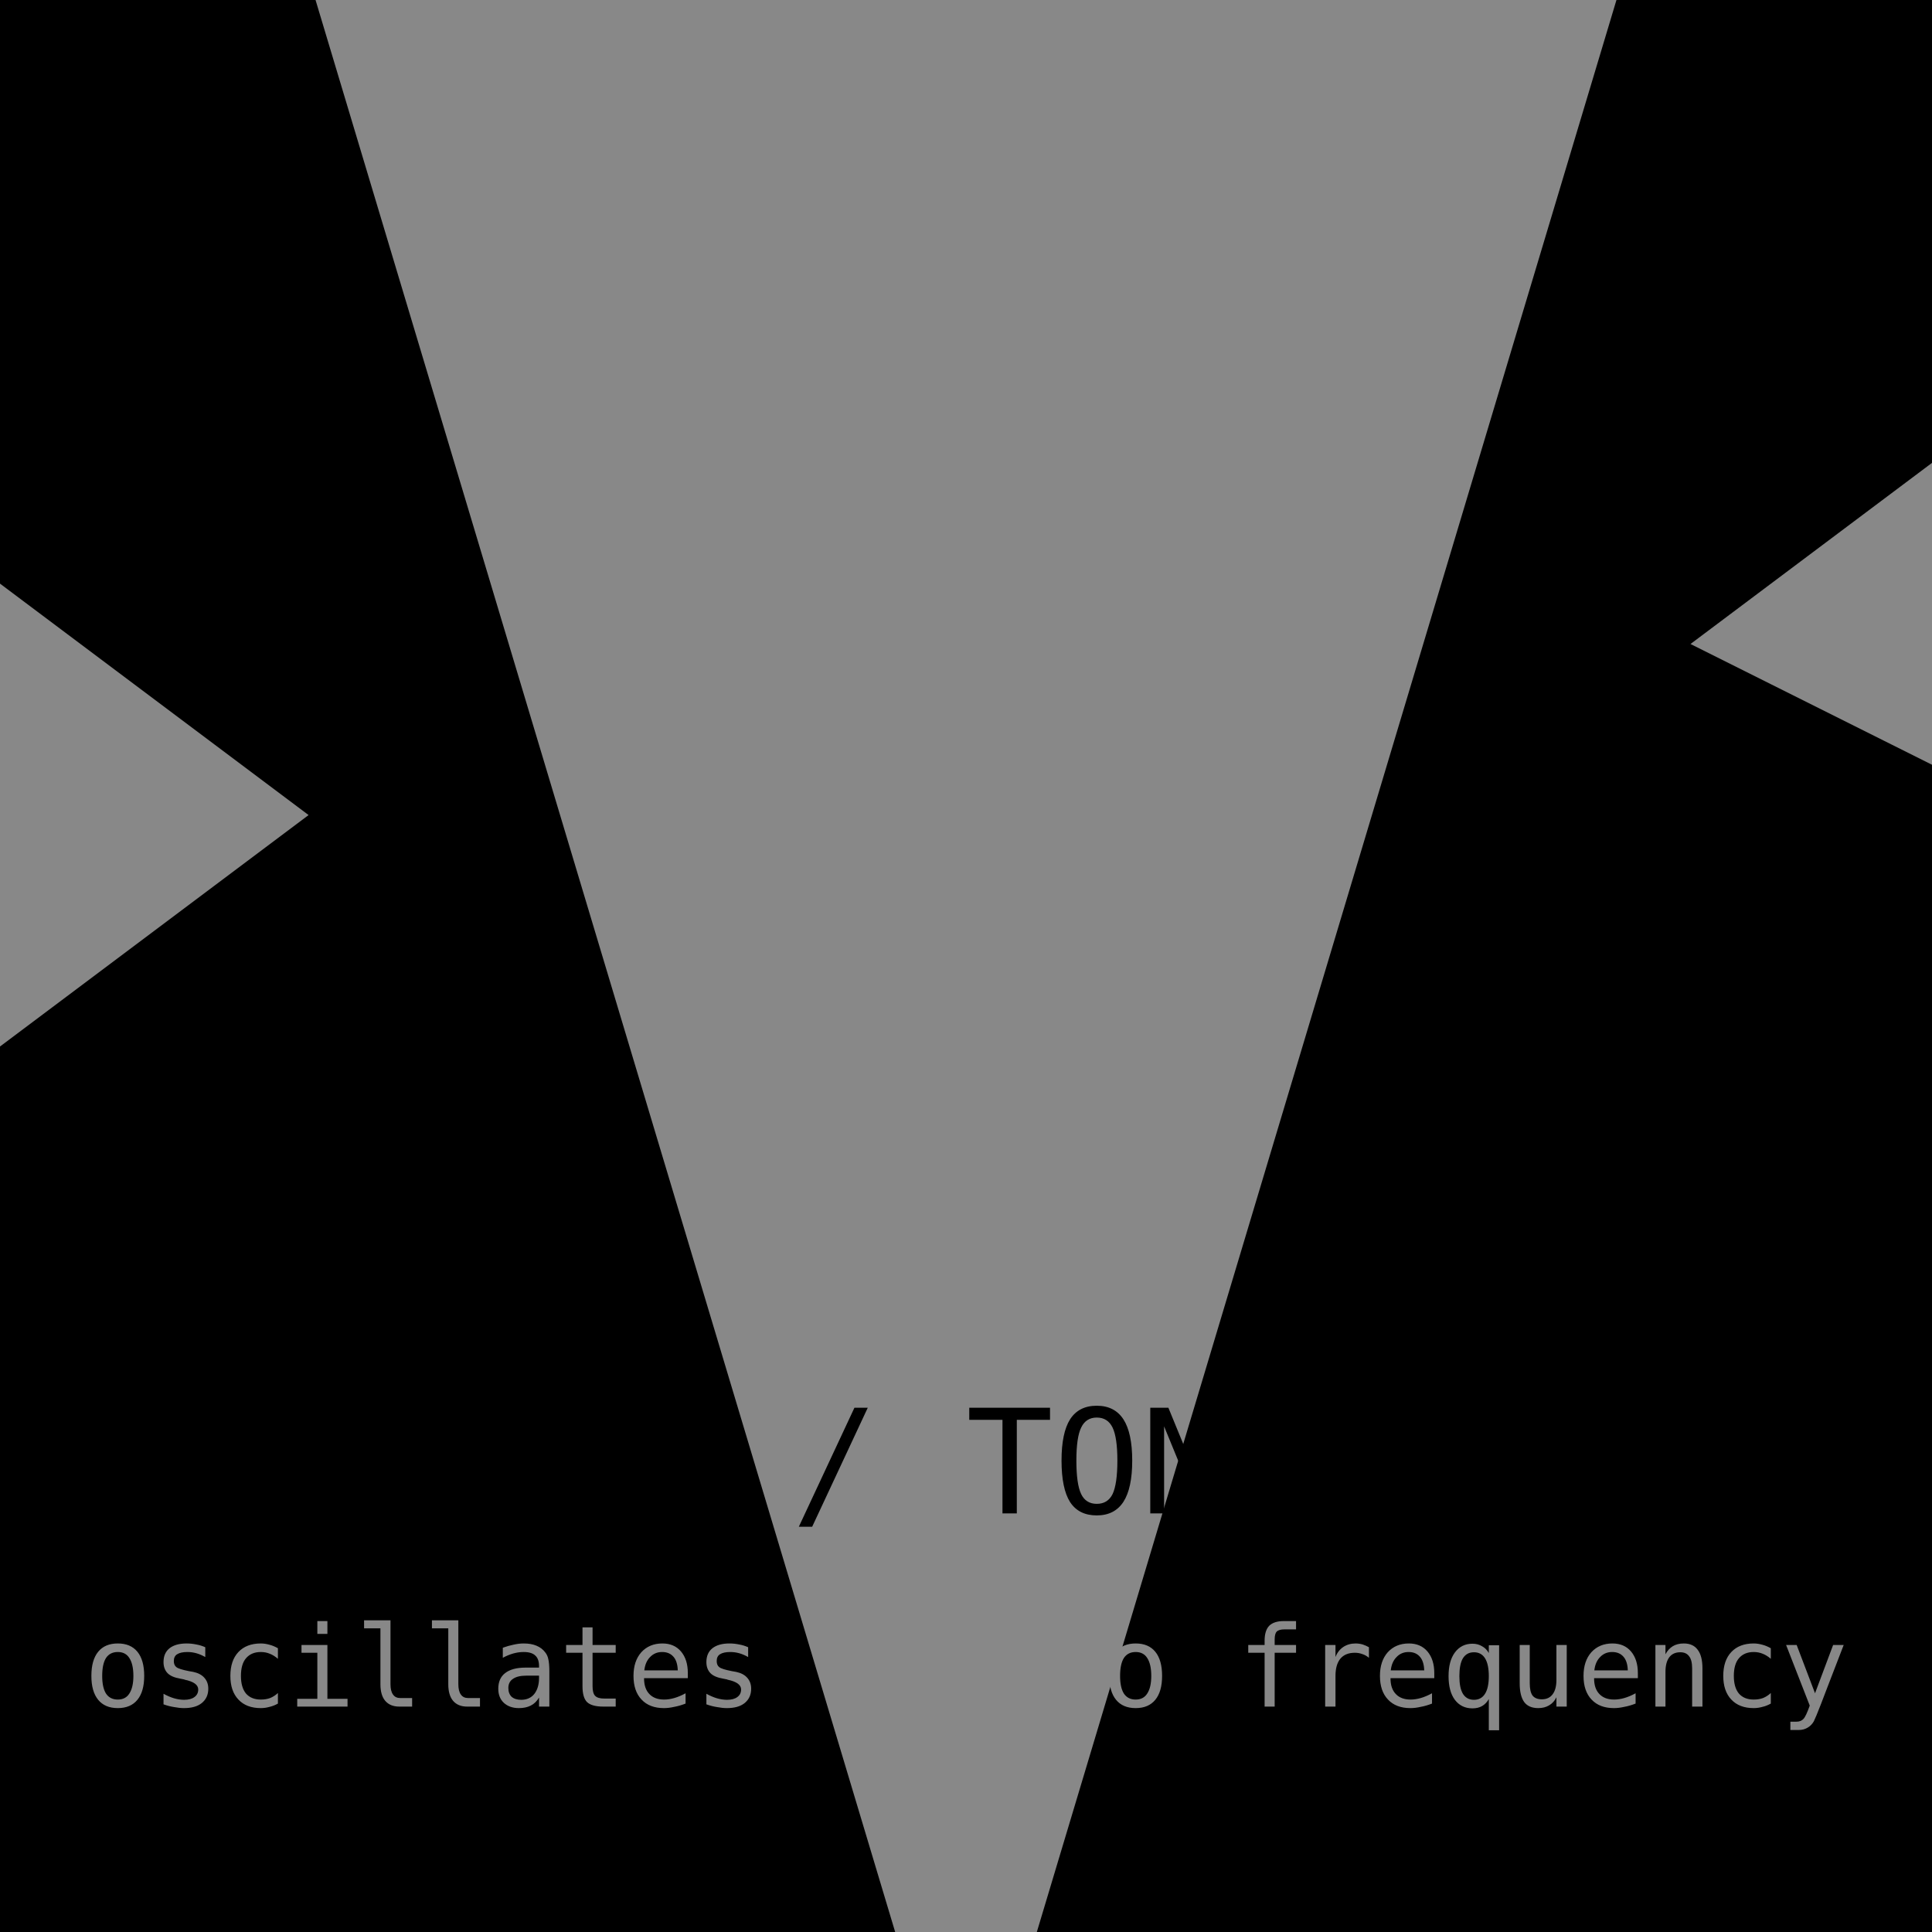
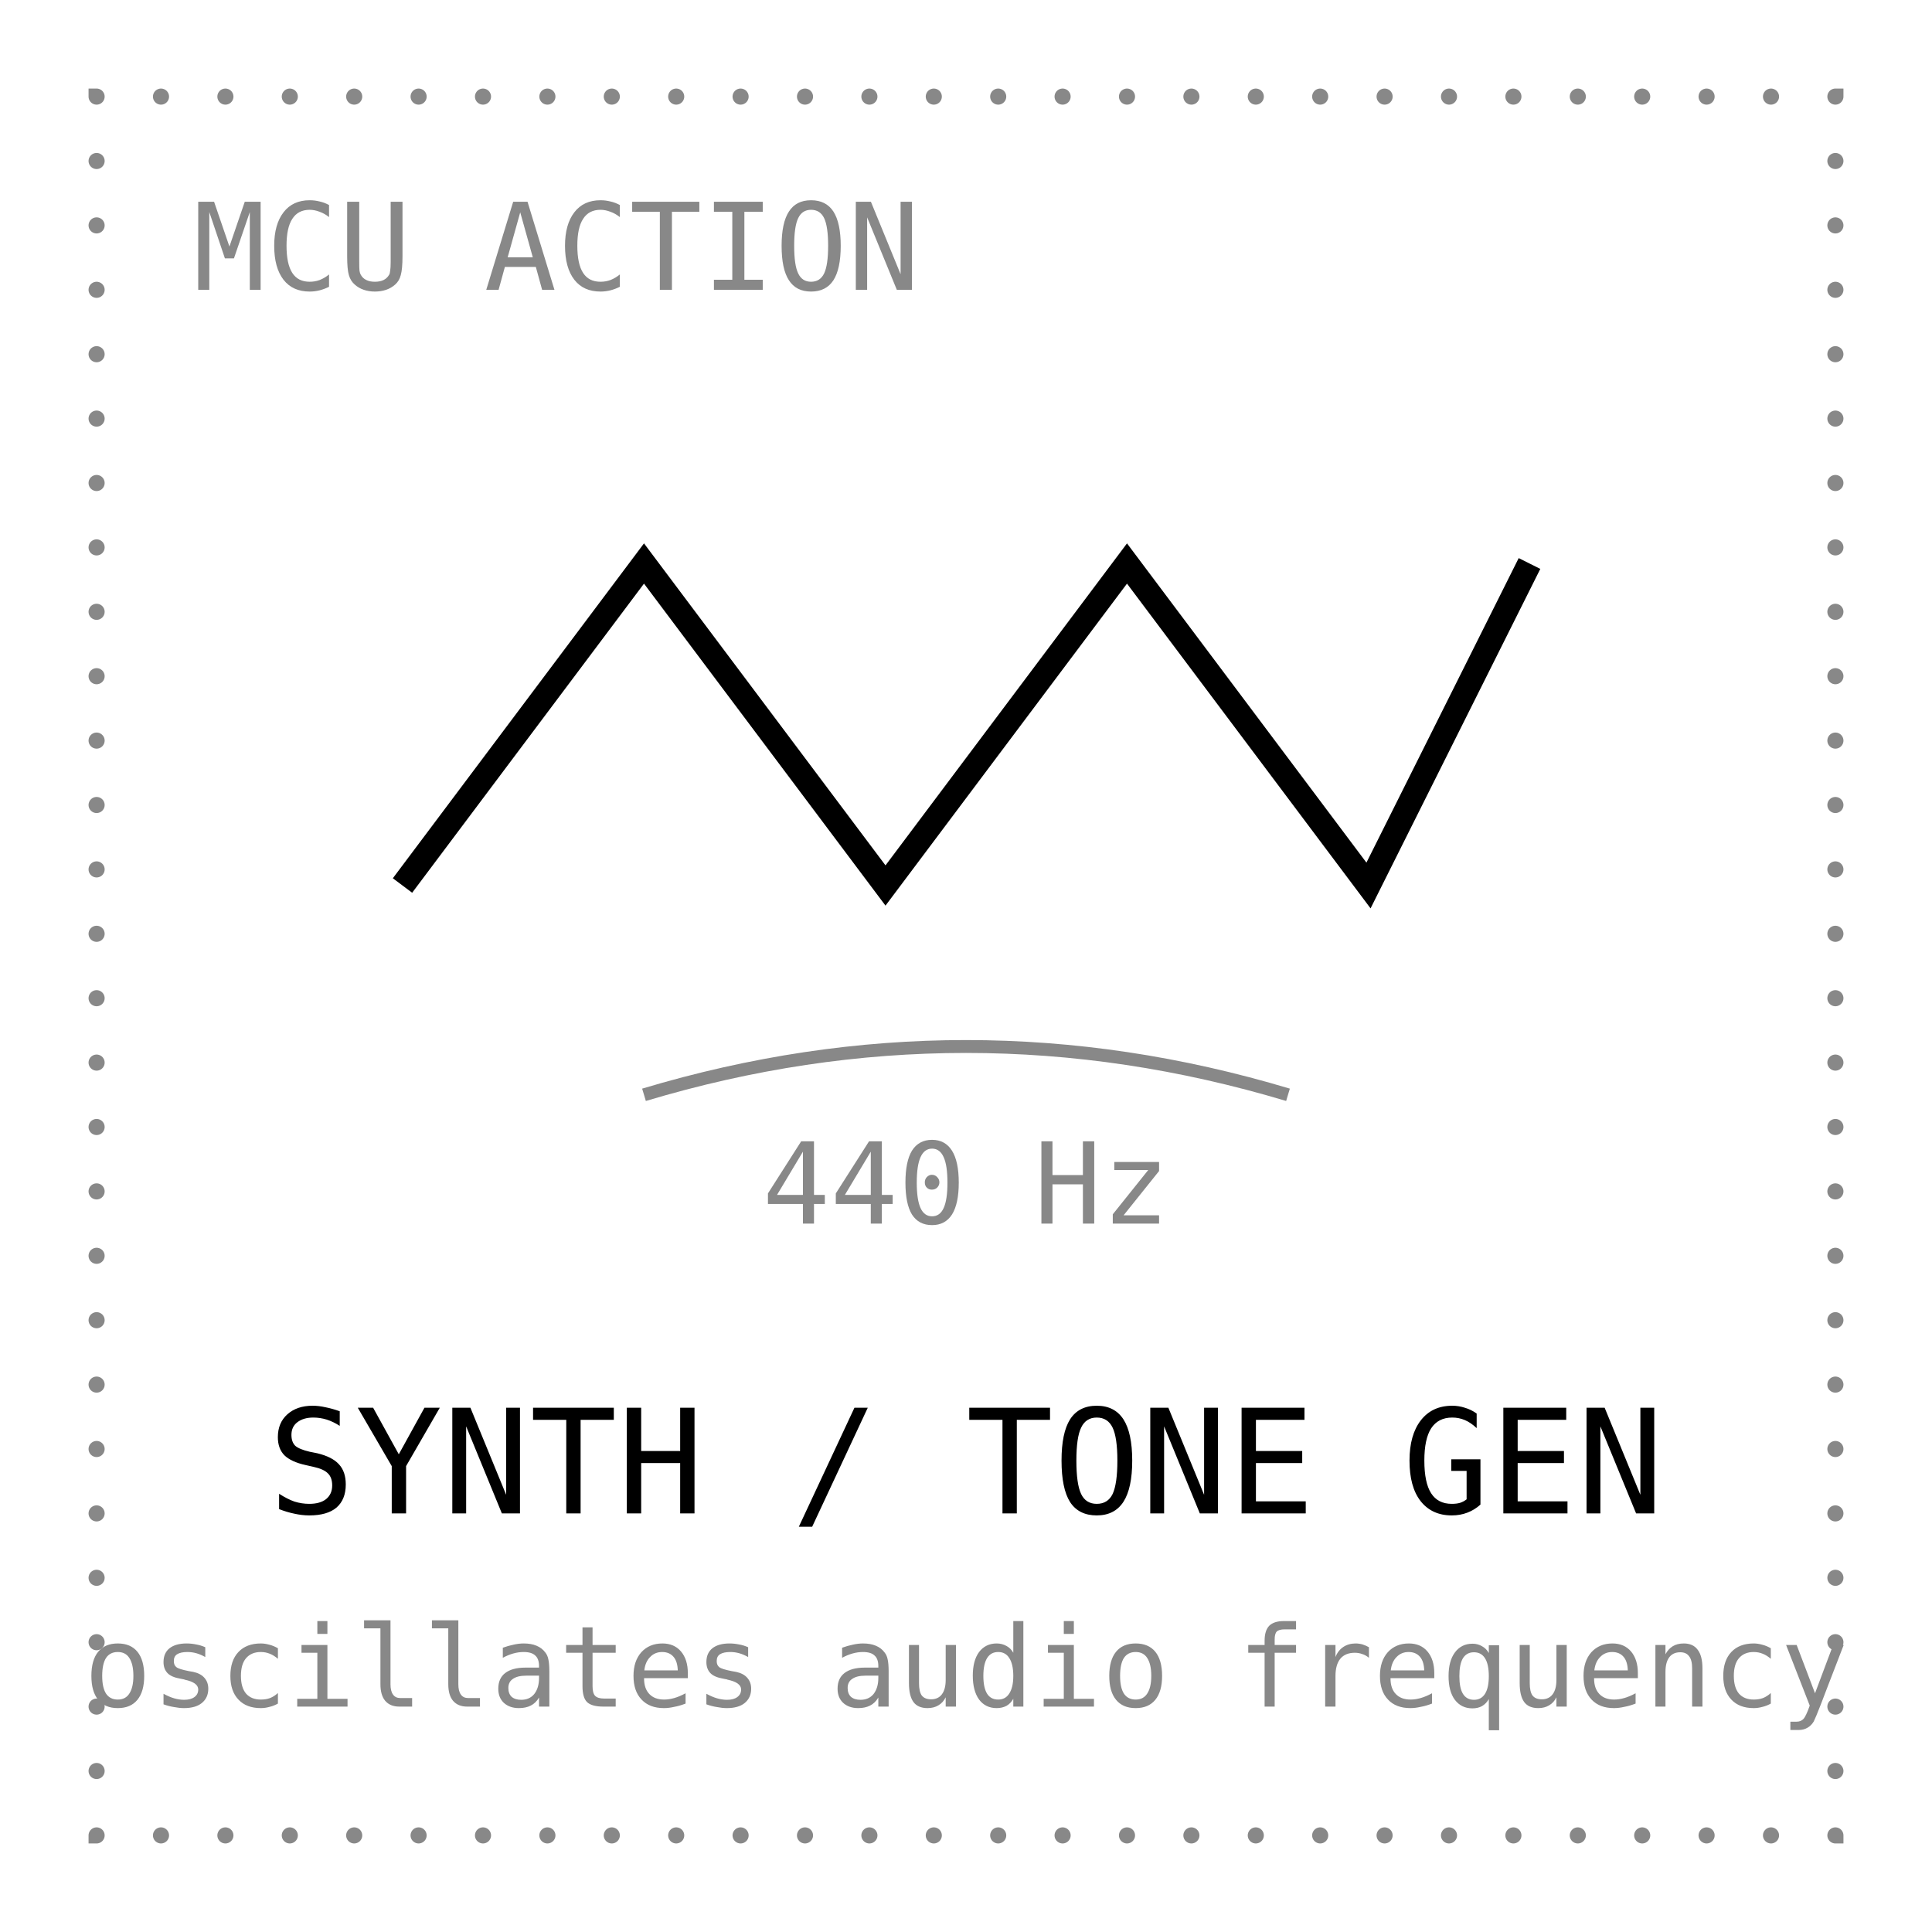
<svg xmlns="http://www.w3.org/2000/svg" viewBox="0 0 200 200" width="200" height="200">
  <defs>
-     <pattern id="hatch" width="200" height="200" patternTransform="rotate(45 0 0)" patternUnits="userSpaceOnUse">
-       <line x1="0" y1="0" x2="0" y2="4" stroke="#000000" stroke-width="200" />
+     <pattern id="hatch" width="4" height="4" patternTransform="rotate(45 0 0)" patternUnits="userSpaceOnUse">
+       <line x1="0" y1="0" x2="0" y2="4" stroke="#000000" stroke-width="1" />
    </pattern>
  </defs>
  <g transform="scale(1.666667)">
-     <rect x="6" y="6" width="200" height="200" fill="none" stroke="#888888" stroke-width="200" stroke-dasharray="0, 4" stroke-linecap="round" />
+     <rect x="6" y="6" width="108" height="108" fill="none" stroke="#888888" stroke-width="1" stroke-dasharray="0, 4" stroke-linecap="round" />
    <text x="12" y="18" font-family="Andale Mono, monospace" font-size="7.5" fill="#888888">MCU ACTION</text>
-     <polyline points="25,55 40,35 55,55 70,35 85,55 95,35" fill="none" stroke="#000000" stroke-width="200" />
-     <path d="M 40 68 Q 60 62 80 68" fill="none" stroke="#888888" stroke-width="200" />
+     <polyline points="25,55 40,35 55,55 70,35 85,55 95,35" fill="none" stroke="#000000" stroke-width="1.5" />
+     <path d="M 40 68 Q 60 62 80 68" fill="none" stroke="#888888" stroke-width="0.8" />
    <text x="60" y="76" font-family="Andale Mono, monospace" font-size="7" fill="#888888" text-anchor="middle">440 Hz</text>
    <text x="60" y="94" font-family="Andale Mono, monospace" font-size="9" fill="#000000" text-anchor="middle">SYNTH / TONE GEN</text>
    <text x="60" y="106" font-family="Andale Mono, monospace" font-size="7" fill="#888888" text-anchor="middle">oscillates audio frequency</text>
  </g>
</svg>
